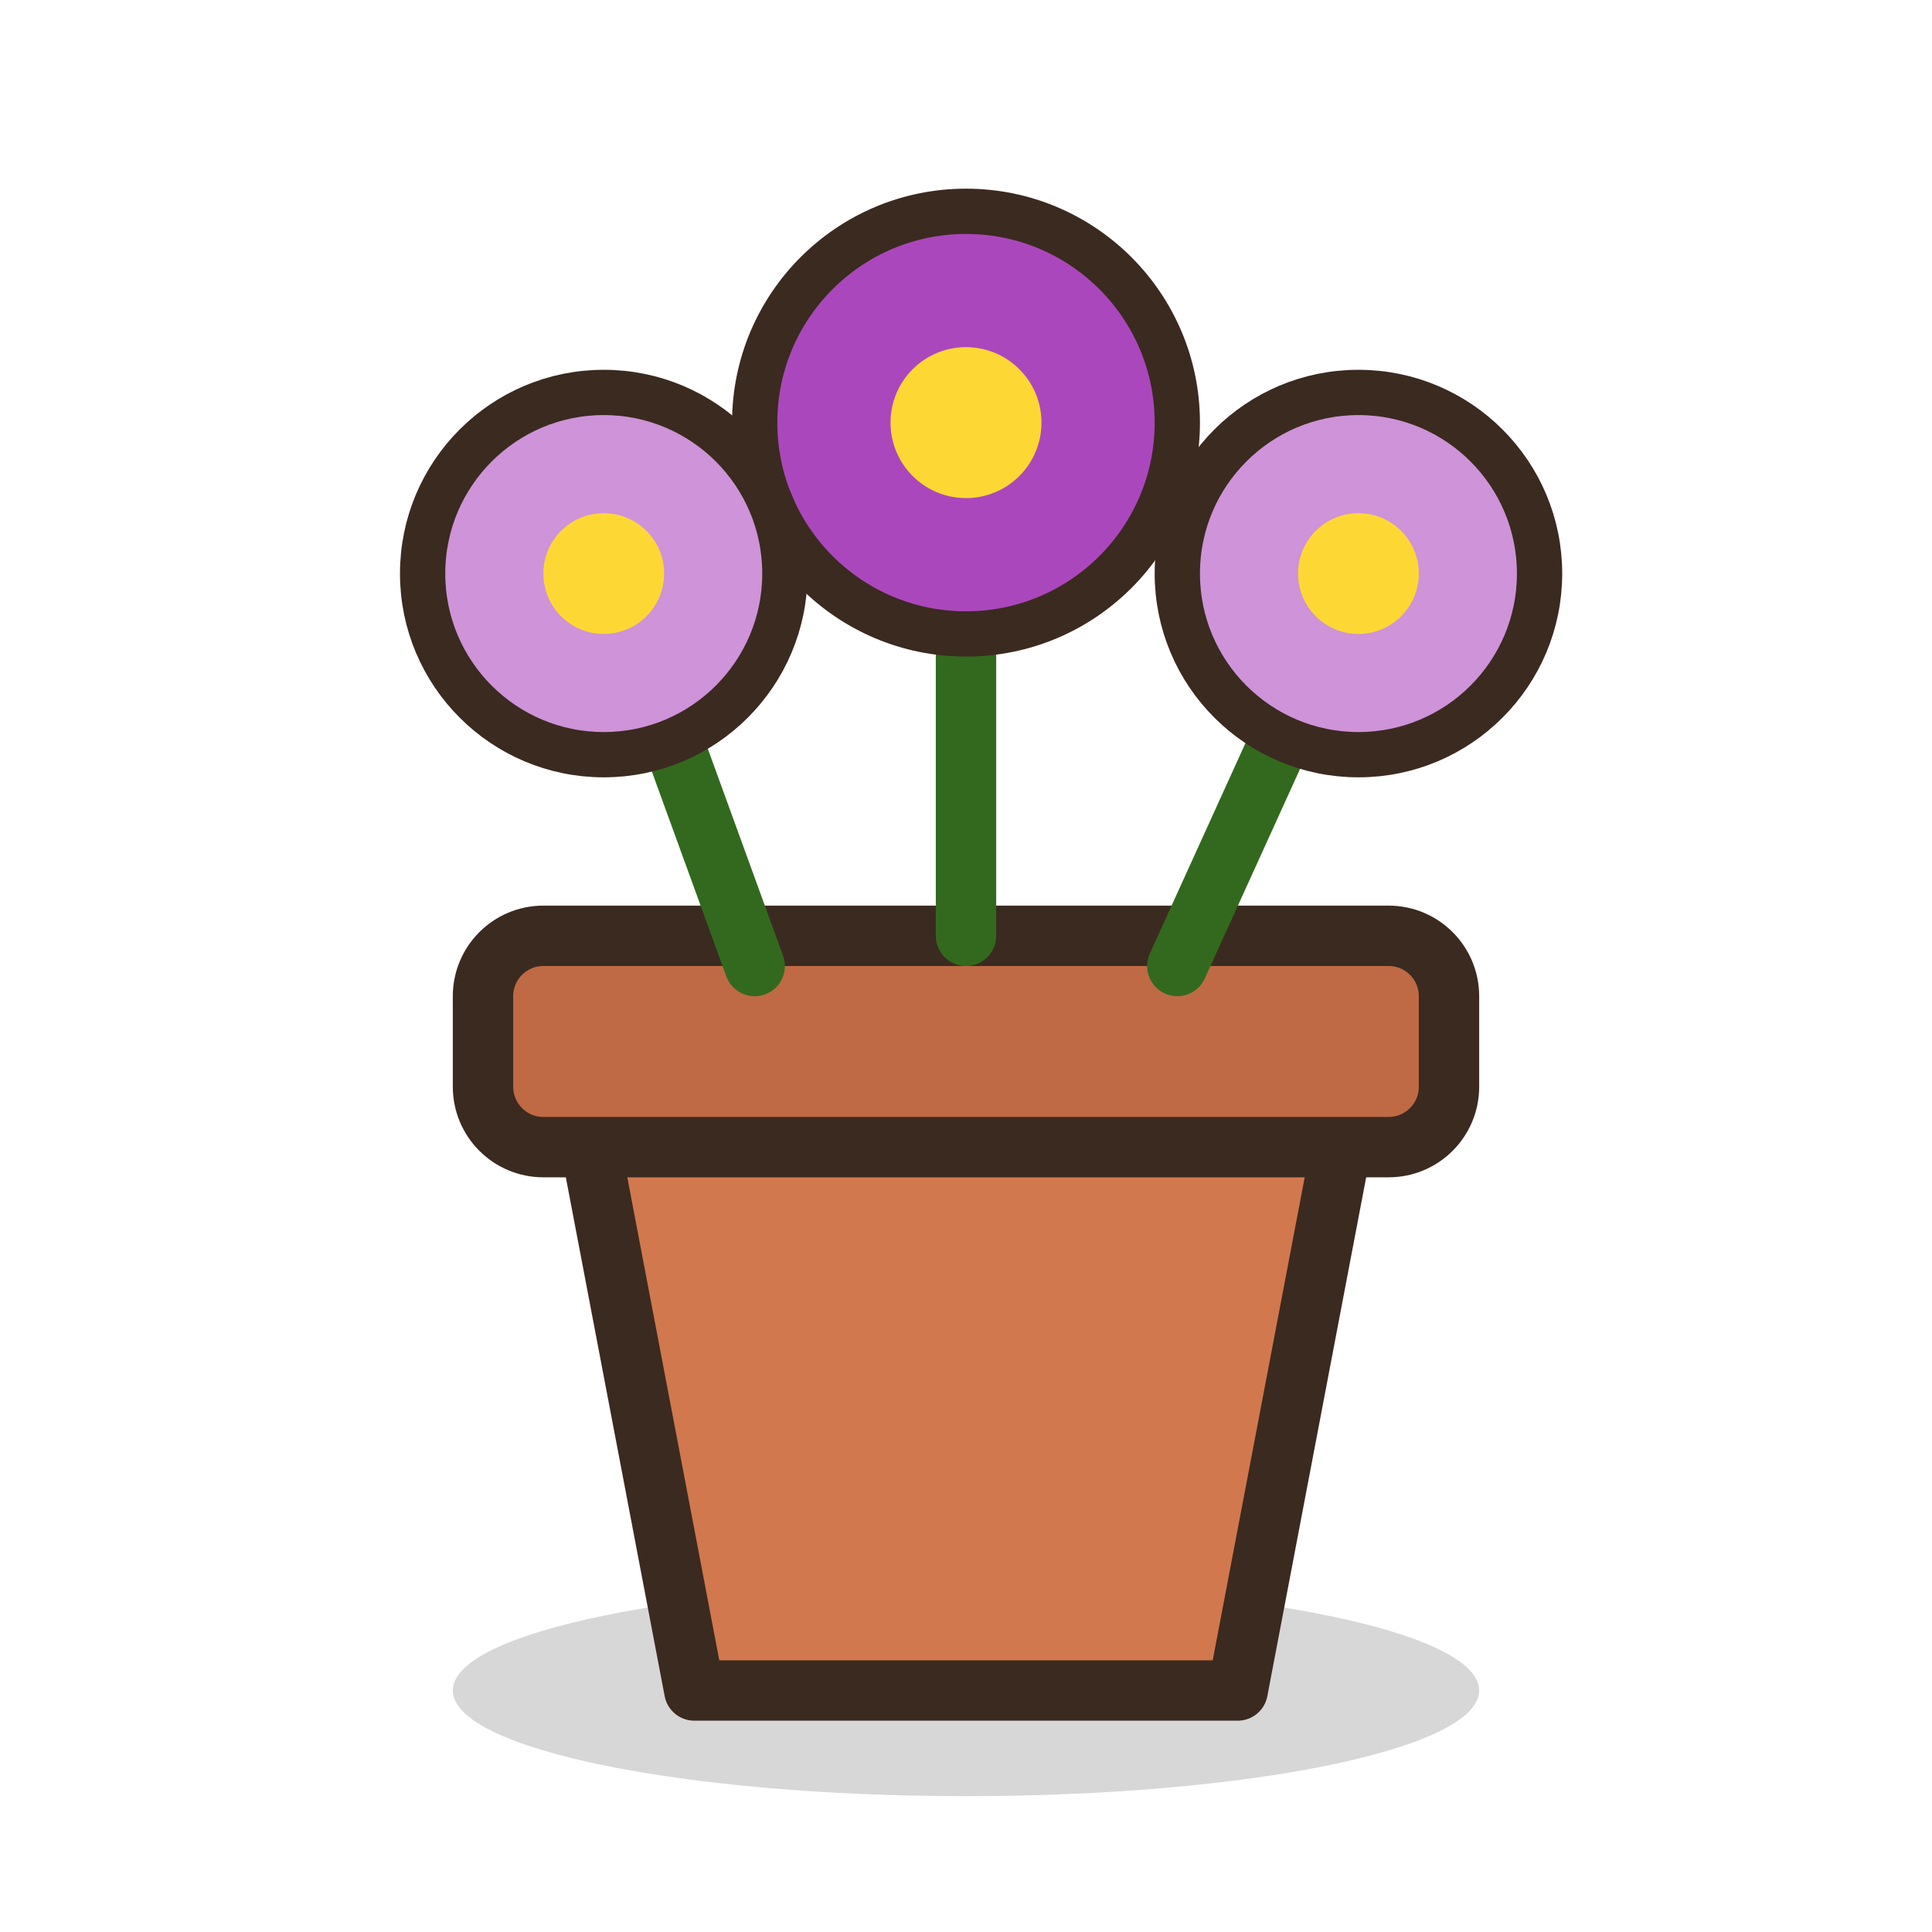
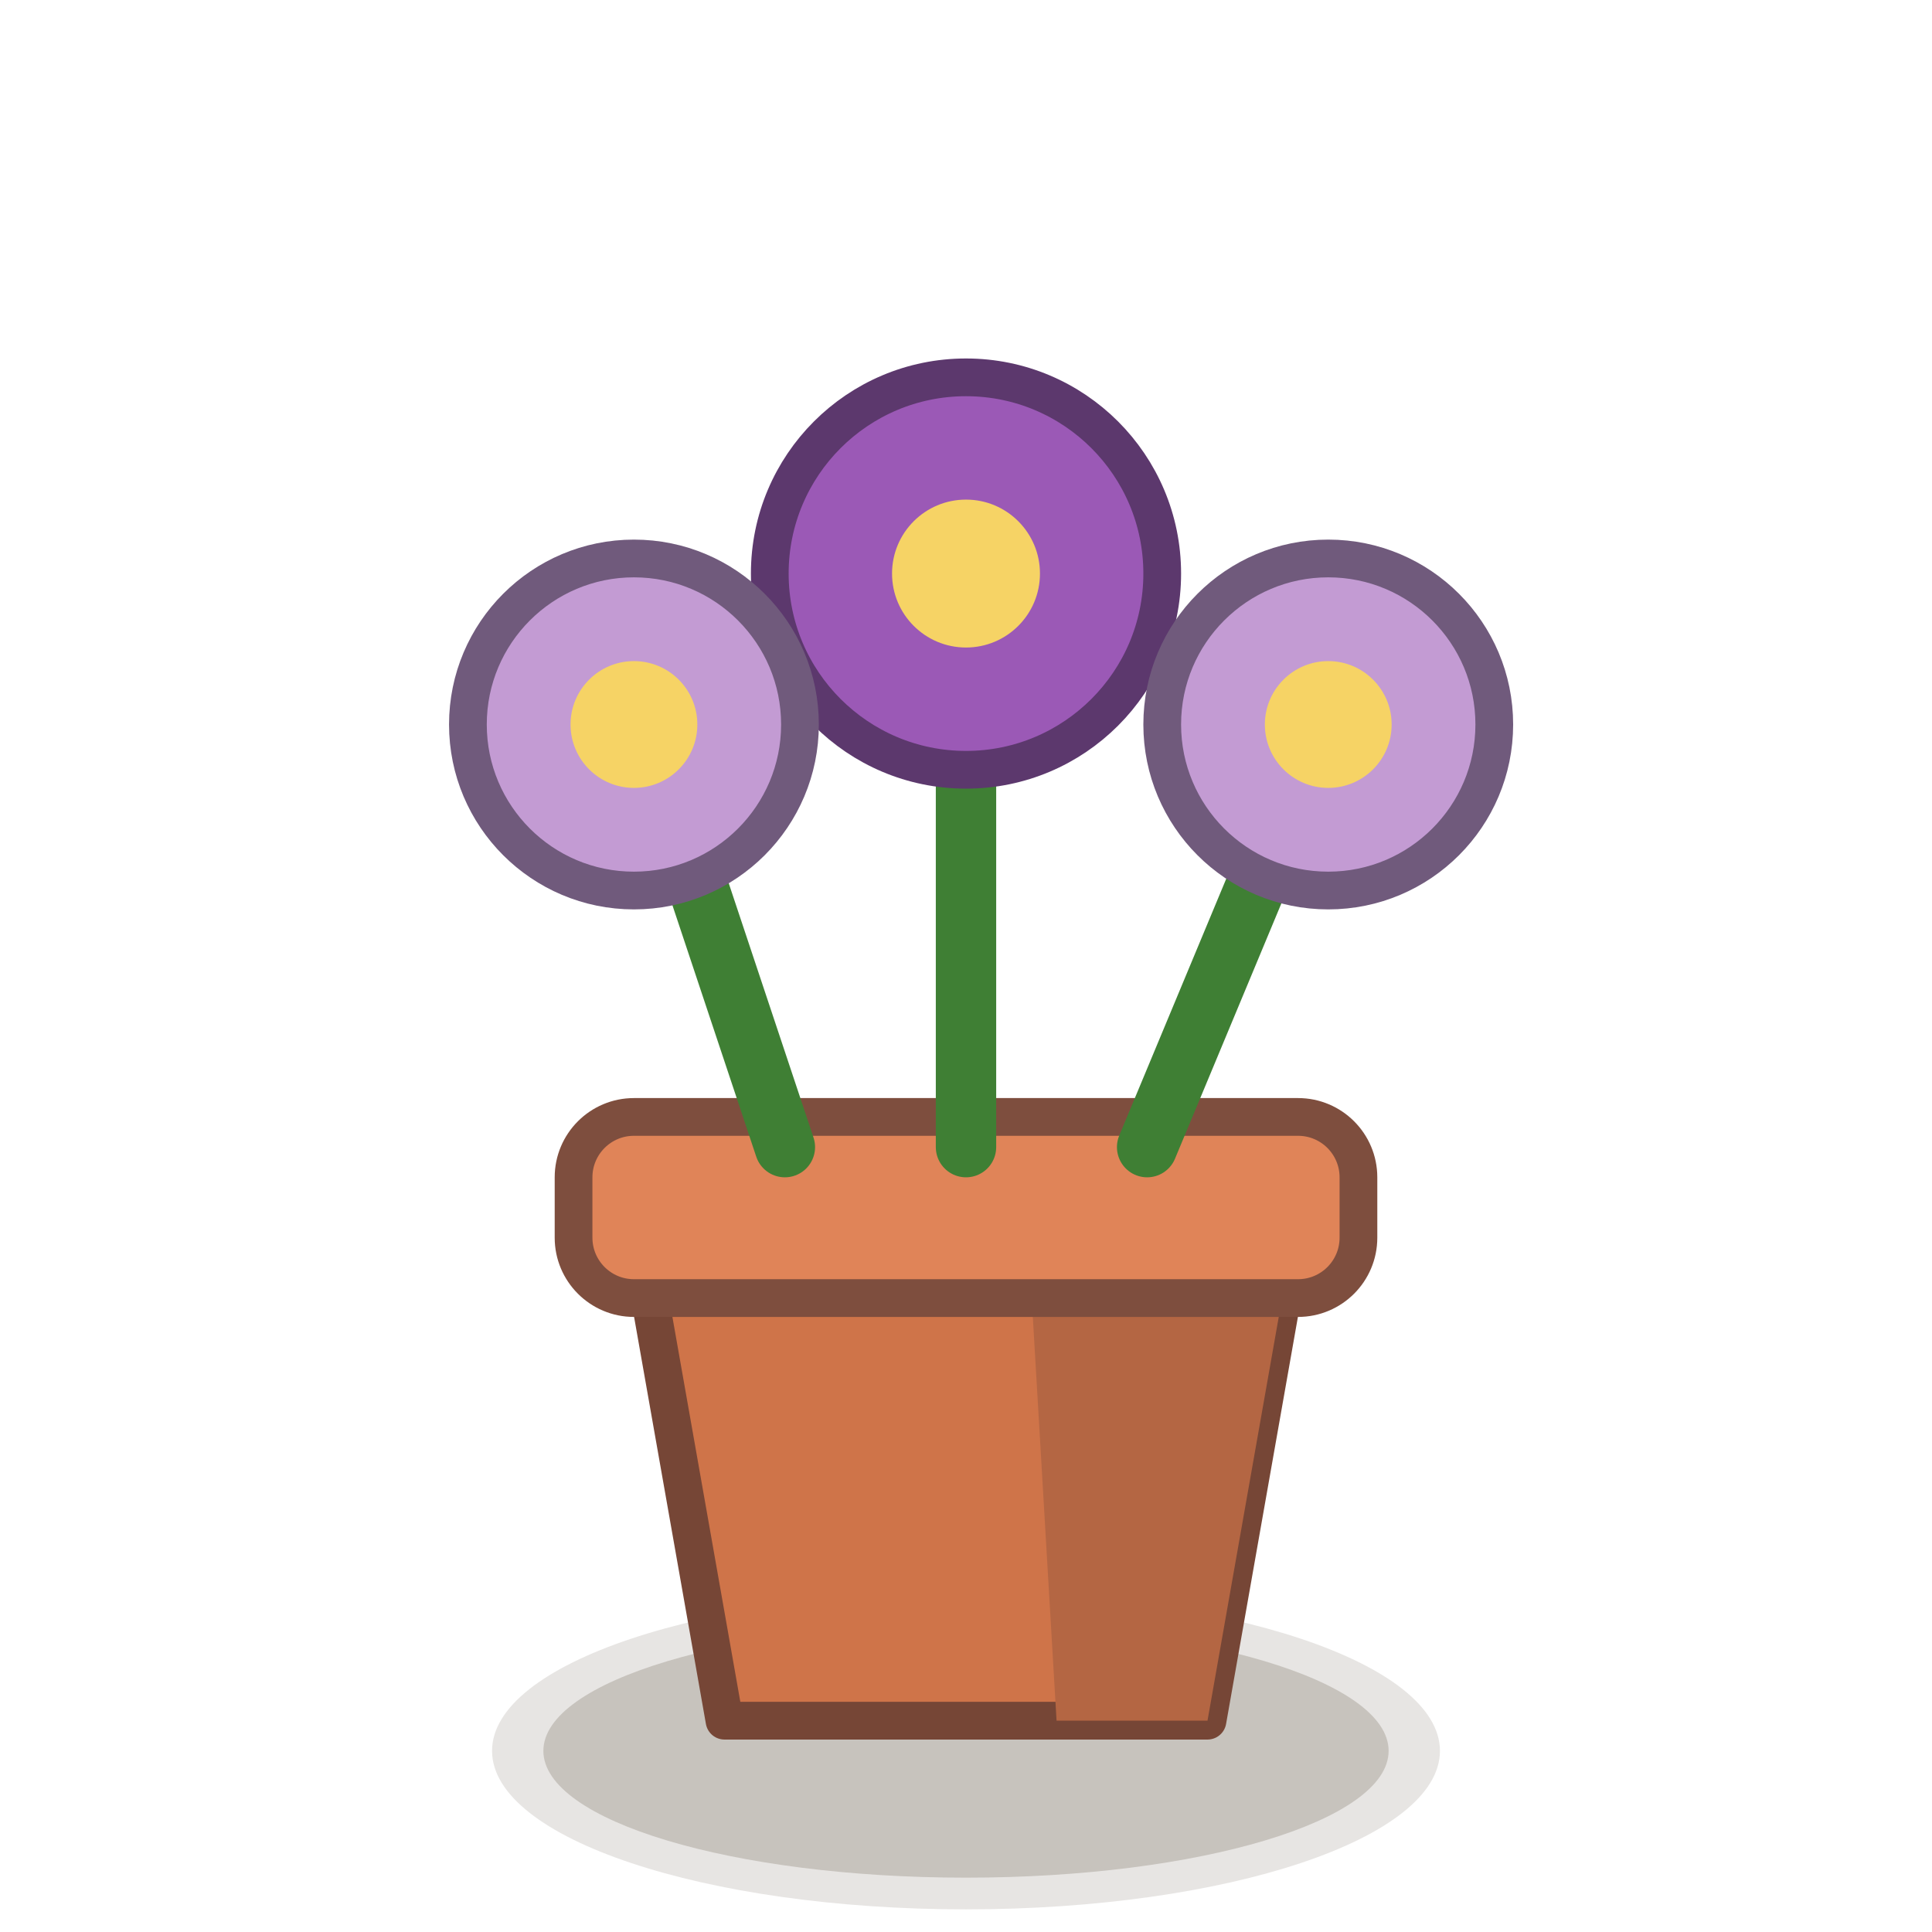
<svg xmlns="http://www.w3.org/2000/svg" width="256" height="256" viewBox="0 0 128 128">
-   <ellipse cx="64" cy="112" rx="34" ry="7" fill="#000" fill-opacity="0.16" />
-   <path d="M38 70 L90 70 L82 112 L46 112 Z" fill="#d1784f" stroke="#3b2a20" stroke-width="4" stroke-linejoin="round" stroke-linecap="round" />
-   <rect x="32" y="62" width="64" height="14" rx="4" fill="#bf6a44" stroke="#3b2a20" stroke-width="4" stroke-linejoin="round" stroke-linecap="round" />
-   <path d="M64 62 L64 36 M50 64 L42 42 M78 64 L88 42" fill="none" stroke="#33691e" stroke-width="4" stroke-linecap="round" />
-   <g stroke="#3b2a20" stroke-linejoin="round" stroke-linecap="round" stroke-width="3">
-     <circle cx="64" cy="28" r="14" fill="#ab47bc" />
-     <circle cx="40" cy="38" r="12" fill="#ce93d8" />
-     <circle cx="90" cy="38" r="12" fill="#ce93d8" />
-   </g>
-   <g fill="#fdd835">
-     <circle cx="64" cy="28" r="5" />
-     <circle cx="40" cy="38" r="4" />
-     <circle cx="90" cy="38" r="4" />
-   </g>
+   <ellipse cx="64" cy="116" rx="31.4" ry="10.5" fill="#3a2716" fill-opacity="0.12" />
+   <ellipse cx="64" cy="116" rx="28.0" ry="8.4" fill="#3a2716" fill-opacity="0.18" />
+   <path d="M42 80 L86 80 L80 114 L48 114 Z" fill="#cf7449" stroke="#764636" stroke-width="2.5" stroke-linejoin="round" stroke-linecap="round" />
+   <path d="M68 80 L86 80 L80 114 L70 114 Z" fill="#b46643" />
+   <rect x="38" y="74" width="52" height="12" rx="4" fill="#e08458" stroke="#7e4e3e" stroke-width="2.5" stroke-linejoin="round" stroke-linecap="round" />
+   <path d="M64 76 L64 46 M52 76 L44 52 M76 76 L86 52" fill="none" stroke="#3f7f34" stroke-width="4" stroke-linecap="round" stroke-linejoin="round" />
+   <circle cx="64" cy="38" r="13" fill="#9b59b6" stroke="#5c386d" stroke-width="2.5" stroke-linejoin="round" stroke-linecap="round" />
+   <circle cx="64" cy="38" r="4.9" fill="#f6d365" />
+   <circle cx="42" cy="48" r="11" fill="#c39bd3" stroke="#705a7c" stroke-width="2.5" stroke-linejoin="round" stroke-linecap="round" />
+   <circle cx="42" cy="48" r="4.2" fill="#f6d365" />
+   <circle cx="88" cy="48" r="11" fill="#c39bd3" stroke="#705a7c" stroke-width="2.5" stroke-linejoin="round" stroke-linecap="round" />
+   <circle cx="88" cy="48" r="4.2" fill="#f6d365" />
</svg>
